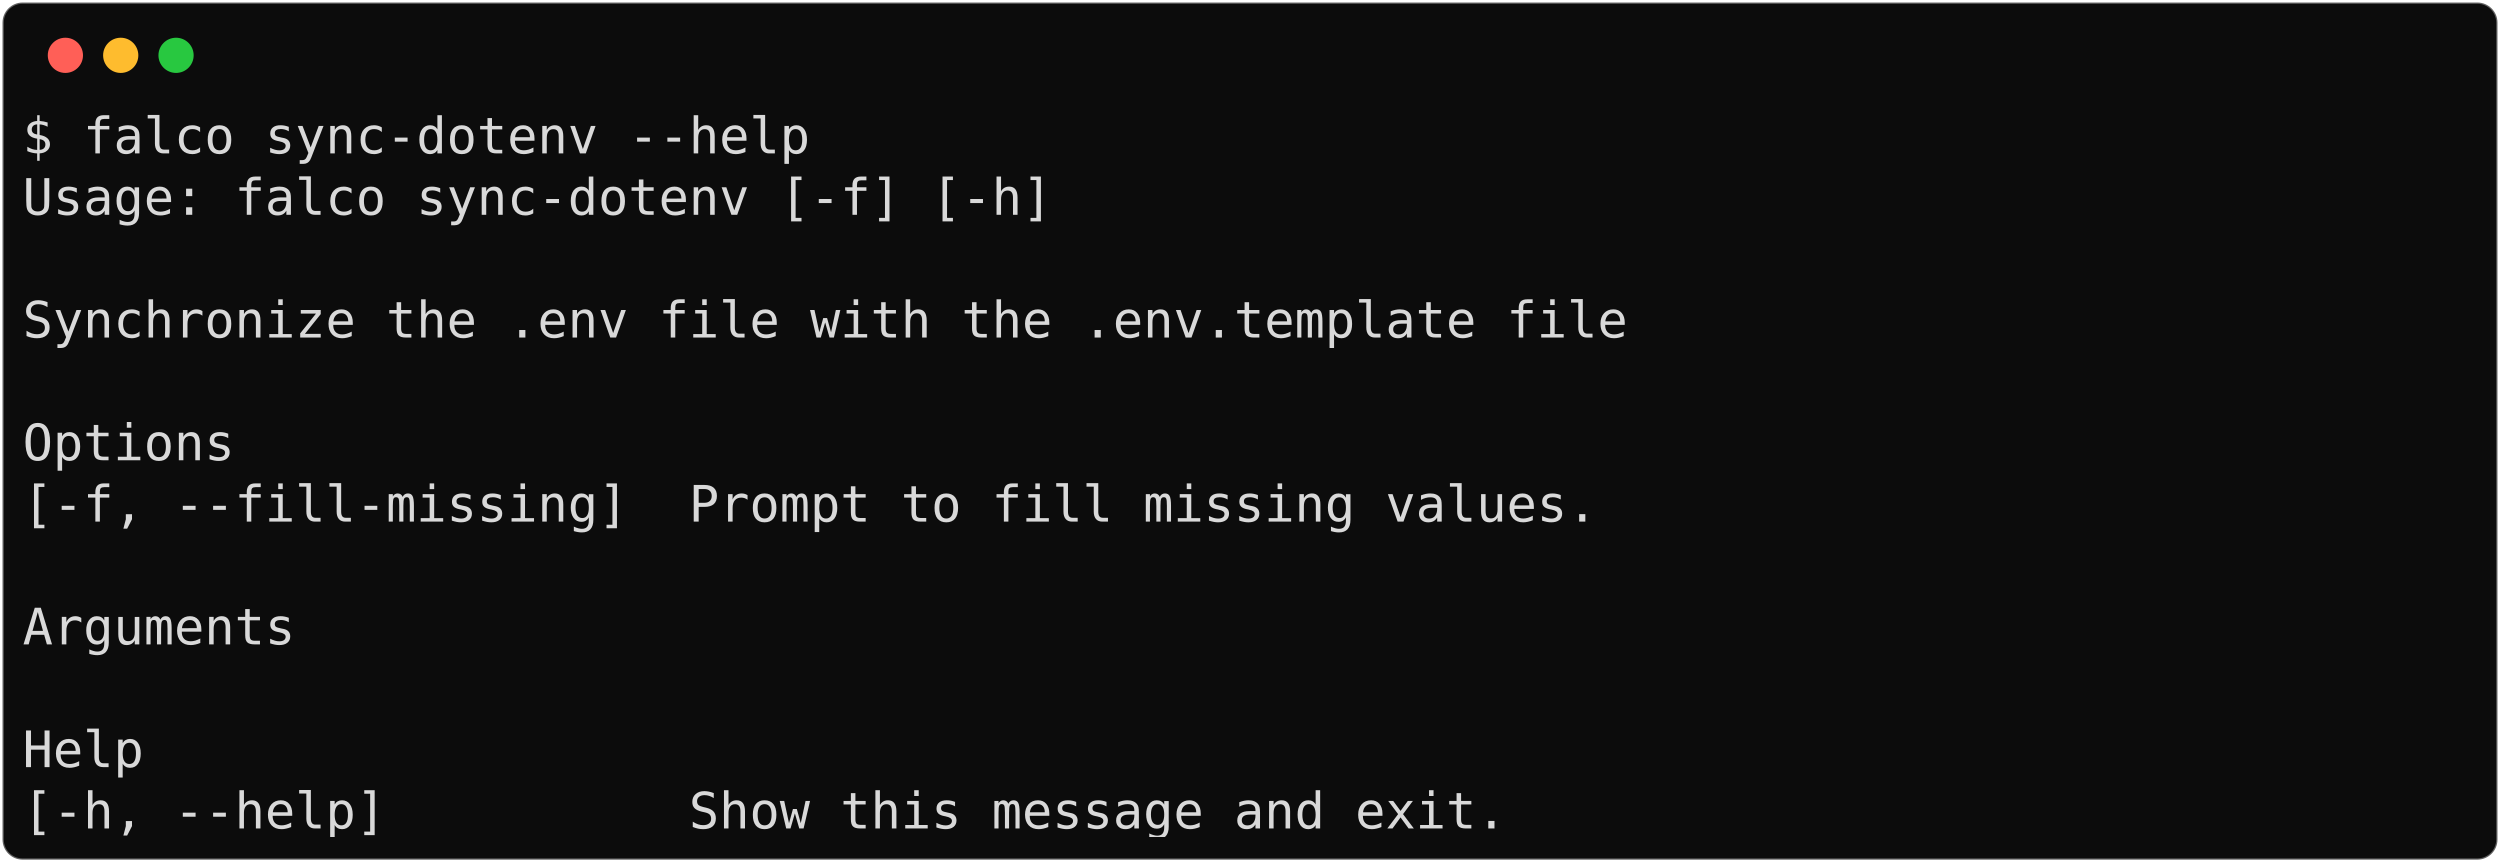
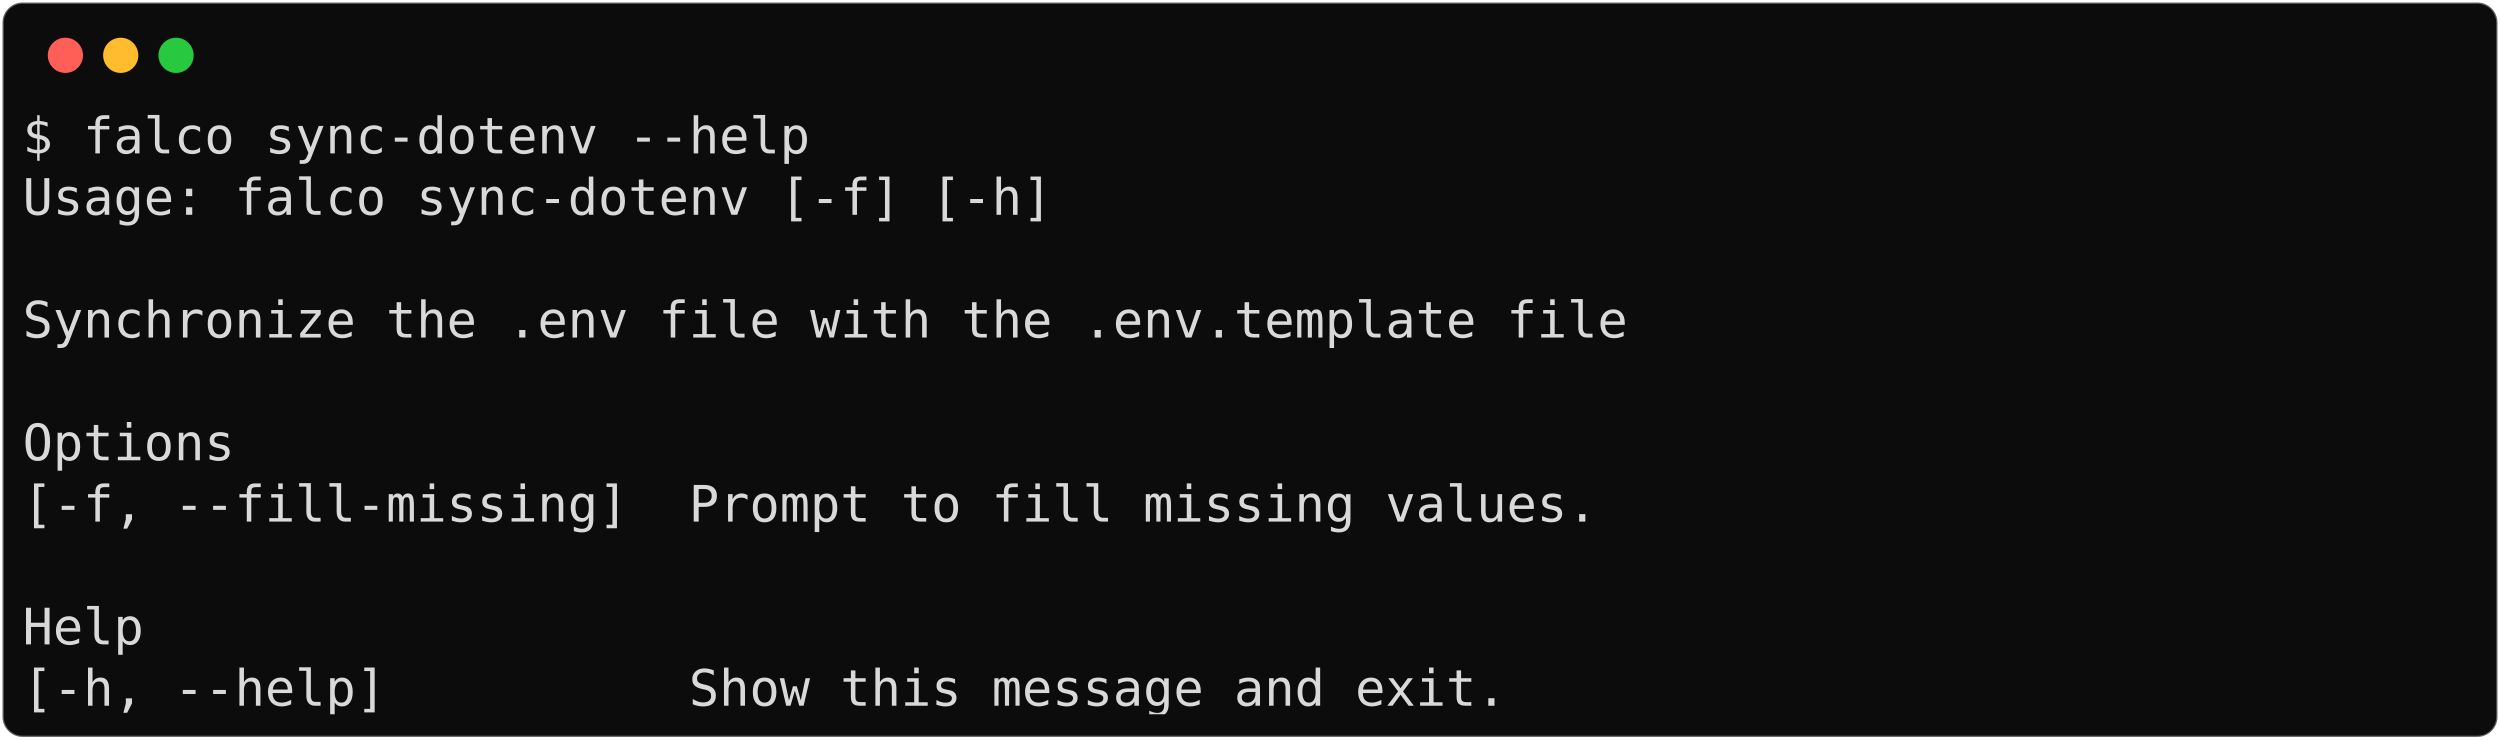
- <svg xmlns="http://www.w3.org/2000/svg" class="rich-terminal" viewBox="0 0 994 342.8">
+ <svg xmlns="http://www.w3.org/2000/svg" class="rich-terminal" viewBox="0 0 994 294.0">
  <style>

    @font-face {
        font-family: "Fira Code";
        src: local("FiraCode-Regular"),
                url("https://cdnjs.cloudflare.com/ajax/libs/firacode/6.2.0/woff2/FiraCode-Regular.woff2") format("woff2"),
                url("https://cdnjs.cloudflare.com/ajax/libs/firacode/6.2.0/woff/FiraCode-Regular.woff") format("woff");
        font-style: normal;
        font-weight: 400;
    }
    @font-face {
        font-family: "Fira Code";
        src: local("FiraCode-Bold"),
                url("https://cdnjs.cloudflare.com/ajax/libs/firacode/6.2.0/woff2/FiraCode-Bold.woff2") format("woff2"),
                url("https://cdnjs.cloudflare.com/ajax/libs/firacode/6.2.0/woff/FiraCode-Bold.woff") format("woff");
        font-style: bold;
        font-weight: 700;
    }

-     .terminal-3895449962-matrix {
+     .terminal-3894524280-matrix {
        font-family: Fira Code, monospace;
        font-size: 20px;
        line-height: 24.4px;
        font-variant-east-asian: full-width;
    }

-     .terminal-3895449962-title {
+     .terminal-3894524280-title {
        font-size: 18px;
        font-weight: bold;
        font-family: arial;
    }

-     .terminal-3895449962-r1 { fill: #d9d9d9 }
+     .terminal-3894524280-r1 { fill: #d9d9d9 }
    </style>
  <defs>
-     <clipPath id="terminal-3895449962-clip-terminal">
-       <rect x="0" y="0" width="975.0" height="291.8" />
+     <clipPath id="terminal-3894524280-clip-terminal">
+       <rect x="0" y="0" width="975.0" height="243.0" />
    </clipPath>
-     <clipPath id="terminal-3895449962-line-0">
+     <clipPath id="terminal-3894524280-line-0">
      <rect x="0" y="1.5" width="976" height="24.65" />
    </clipPath>
-     <clipPath id="terminal-3895449962-line-1">
+     <clipPath id="terminal-3894524280-line-1">
      <rect x="0" y="25.9" width="976" height="24.65" />
    </clipPath>
-     <clipPath id="terminal-3895449962-line-2">
+     <clipPath id="terminal-3894524280-line-2">
      <rect x="0" y="50.3" width="976" height="24.65" />
    </clipPath>
-     <clipPath id="terminal-3895449962-line-3">
+     <clipPath id="terminal-3894524280-line-3">
      <rect x="0" y="74.7" width="976" height="24.65" />
    </clipPath>
-     <clipPath id="terminal-3895449962-line-4">
+     <clipPath id="terminal-3894524280-line-4">
      <rect x="0" y="99.1" width="976" height="24.65" />
    </clipPath>
-     <clipPath id="terminal-3895449962-line-5">
+     <clipPath id="terminal-3894524280-line-5">
      <rect x="0" y="123.5" width="976" height="24.65" />
    </clipPath>
-     <clipPath id="terminal-3895449962-line-6">
+     <clipPath id="terminal-3894524280-line-6">
      <rect x="0" y="147.9" width="976" height="24.65" />
    </clipPath>
-     <clipPath id="terminal-3895449962-line-7">
+     <clipPath id="terminal-3894524280-line-7">
      <rect x="0" y="172.3" width="976" height="24.65" />
    </clipPath>
-     <clipPath id="terminal-3895449962-line-8">
+     <clipPath id="terminal-3894524280-line-8">
      <rect x="0" y="196.7" width="976" height="24.65" />
    </clipPath>
-     <clipPath id="terminal-3895449962-line-9">
-       <rect x="0" y="221.1" width="976" height="24.65" />
-     </clipPath>
-     <clipPath id="terminal-3895449962-line-10">
-       <rect x="0" y="245.5" width="976" height="24.65" />
-     </clipPath>
  </defs>
-   <rect fill="#0c0c0c" stroke="rgba(255,255,255,0.35)" stroke-width="1" x="1" y="1" width="992" height="340.8" rx="8" />
+   <rect fill="#0c0c0c" stroke="rgba(255,255,255,0.35)" stroke-width="1" x="1" y="1" width="992" height="292" rx="8" />
  <g transform="translate(26,22)">
    <circle cx="0" cy="0" r="7" fill="#ff5f57" />
    <circle cx="22" cy="0" r="7" fill="#febc2e" />
    <circle cx="44" cy="0" r="7" fill="#28c840" />
  </g>
-   <g transform="translate(9, 41)" clip-path="url(#terminal-3895449962-clip-terminal)">
-     <g class="terminal-3895449962-matrix">
-       <text class="terminal-3895449962-r1" x="0" y="20" textLength="317.2" clip-path="url(#terminal-3895449962-line-0)">$ falco sync-dotenv --help</text>
-       <text class="terminal-3895449962-r1" x="976" y="20" textLength="12.2" clip-path="url(#terminal-3895449962-line-0)">
+   <g transform="translate(9, 41)" clip-path="url(#terminal-3894524280-clip-terminal)">
+     <g class="terminal-3894524280-matrix">
+       <text class="terminal-3894524280-r1" x="0" y="20" textLength="317.2" clip-path="url(#terminal-3894524280-line-0)">$ falco sync-dotenv --help</text>
+       <text class="terminal-3894524280-r1" x="976" y="20" textLength="12.2" clip-path="url(#terminal-3894524280-line-0)">
</text>
-       <text class="terminal-3895449962-r1" x="0" y="44.4" textLength="414.8" clip-path="url(#terminal-3895449962-line-1)">Usage: falco sync-dotenv [-f] [-h]</text>
-       <text class="terminal-3895449962-r1" x="976" y="44.4" textLength="12.2" clip-path="url(#terminal-3895449962-line-1)">
+       <text class="terminal-3894524280-r1" x="0" y="44.4" textLength="414.8" clip-path="url(#terminal-3894524280-line-1)">Usage: falco sync-dotenv [-f] [-h]</text>
+       <text class="terminal-3894524280-r1" x="976" y="44.4" textLength="12.2" clip-path="url(#terminal-3894524280-line-1)">
</text>
-       <text class="terminal-3895449962-r1" x="976" y="68.8" textLength="12.2" clip-path="url(#terminal-3895449962-line-2)">
+       <text class="terminal-3894524280-r1" x="976" y="68.8" textLength="12.2" clip-path="url(#terminal-3894524280-line-2)">
</text>
-       <text class="terminal-3895449962-r1" x="0" y="93.2" textLength="976" clip-path="url(#terminal-3895449962-line-3)">  Synchronize the .env file with the .env.template file                         </text>
-       <text class="terminal-3895449962-r1" x="976" y="93.2" textLength="12.2" clip-path="url(#terminal-3895449962-line-3)">
+       <text class="terminal-3894524280-r1" x="0" y="93.2" textLength="976" clip-path="url(#terminal-3894524280-line-3)">  Synchronize the .env file with the .env.template file                         </text>
+       <text class="terminal-3894524280-r1" x="976" y="93.2" textLength="12.2" clip-path="url(#terminal-3894524280-line-3)">
</text>
-       <text class="terminal-3895449962-r1" x="976" y="117.6" textLength="12.2" clip-path="url(#terminal-3895449962-line-4)">
+       <text class="terminal-3894524280-r1" x="976" y="117.6" textLength="12.2" clip-path="url(#terminal-3894524280-line-4)">
</text>
-       <text class="terminal-3895449962-r1" x="0" y="142" textLength="683.2" clip-path="url(#terminal-3895449962-line-5)">  Options                                               </text>
-       <text class="terminal-3895449962-r1" x="976" y="142" textLength="12.2" clip-path="url(#terminal-3895449962-line-5)">
+       <text class="terminal-3894524280-r1" x="0" y="142" textLength="683.2" clip-path="url(#terminal-3894524280-line-5)">  Options                                               </text>
+       <text class="terminal-3894524280-r1" x="976" y="142" textLength="12.2" clip-path="url(#terminal-3894524280-line-5)">
</text>
-       <text class="terminal-3895449962-r1" x="0" y="166.4" textLength="683.2" clip-path="url(#terminal-3895449962-line-6)">    [-f, --fill-missing]  Prompt to fill missing values.</text>
-       <text class="terminal-3895449962-r1" x="976" y="166.4" textLength="12.2" clip-path="url(#terminal-3895449962-line-6)">
+       <text class="terminal-3894524280-r1" x="0" y="166.4" textLength="683.2" clip-path="url(#terminal-3894524280-line-6)">    [-f, --fill-missing]  Prompt to fill missing values.</text>
+       <text class="terminal-3894524280-r1" x="976" y="166.4" textLength="12.2" clip-path="url(#terminal-3894524280-line-6)">
</text>
-       <text class="terminal-3895449962-r1" x="976" y="190.8" textLength="12.2" clip-path="url(#terminal-3895449962-line-7)">
+       <text class="terminal-3894524280-r1" x="976" y="190.8" textLength="12.2" clip-path="url(#terminal-3894524280-line-7)">
</text>
-       <text class="terminal-3895449962-r1" x="0" y="215.2" textLength="683.2" clip-path="url(#terminal-3895449962-line-8)">  Arguments                                             </text>
-       <text class="terminal-3895449962-r1" x="976" y="215.2" textLength="12.2" clip-path="url(#terminal-3895449962-line-8)">
+       <text class="terminal-3894524280-r1" x="0" y="215.2" textLength="683.2" clip-path="url(#terminal-3894524280-line-8)">  Help                                                  </text>
+       <text class="terminal-3894524280-r1" x="976" y="215.2" textLength="12.2" clip-path="url(#terminal-3894524280-line-8)">
</text>
-       <text class="terminal-3895449962-r1" x="976" y="239.6" textLength="12.2" clip-path="url(#terminal-3895449962-line-9)">
- </text>
-       <text class="terminal-3895449962-r1" x="0" y="264" textLength="683.2" clip-path="url(#terminal-3895449962-line-10)">  Help                                                  </text>
-       <text class="terminal-3895449962-r1" x="976" y="264" textLength="12.2" clip-path="url(#terminal-3895449962-line-10)">
- </text>
-       <text class="terminal-3895449962-r1" x="0" y="288.4" textLength="646.6" clip-path="url(#terminal-3895449962-line-11)">    [-h, --help]          Show this message and exit.</text>
-       <text class="terminal-3895449962-r1" x="976" y="288.4" textLength="12.2" clip-path="url(#terminal-3895449962-line-11)">
+       <text class="terminal-3894524280-r1" x="0" y="239.6" textLength="646.6" clip-path="url(#terminal-3894524280-line-9)">    [-h, --help]          Show this message and exit.</text>
+       <text class="terminal-3894524280-r1" x="976" y="239.6" textLength="12.2" clip-path="url(#terminal-3894524280-line-9)">
</text>
    </g>
  </g>
</svg>
